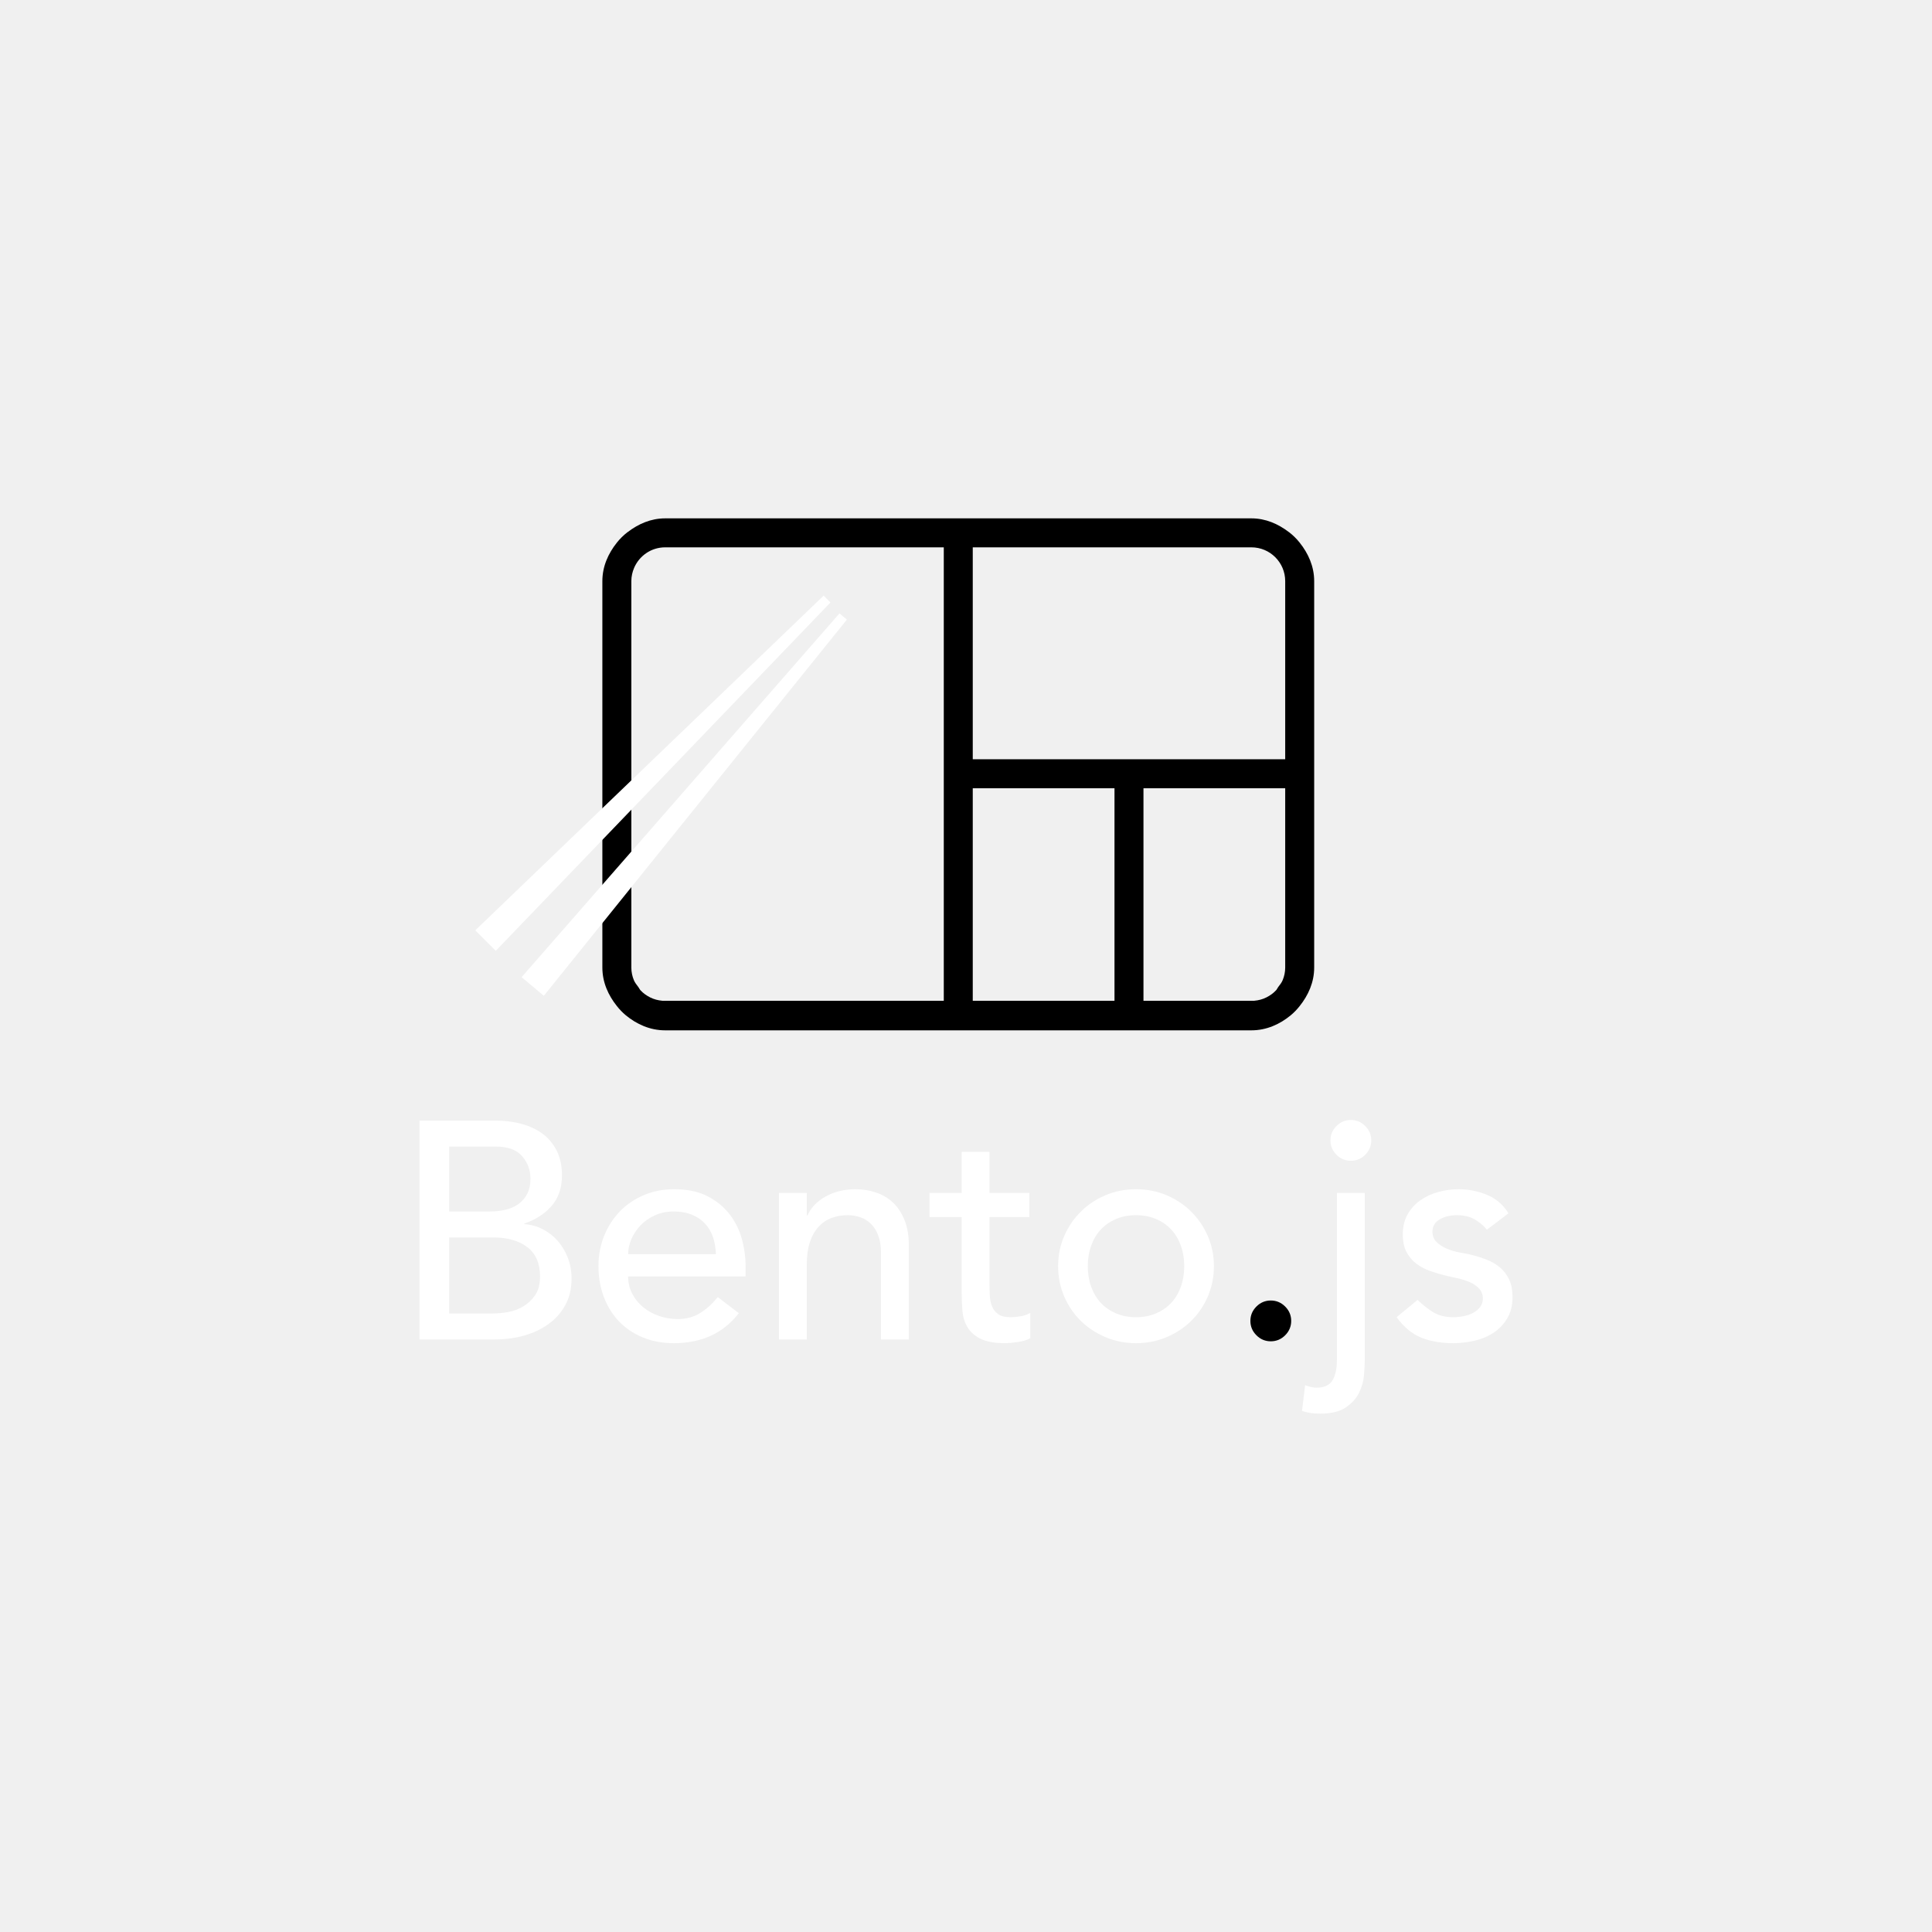
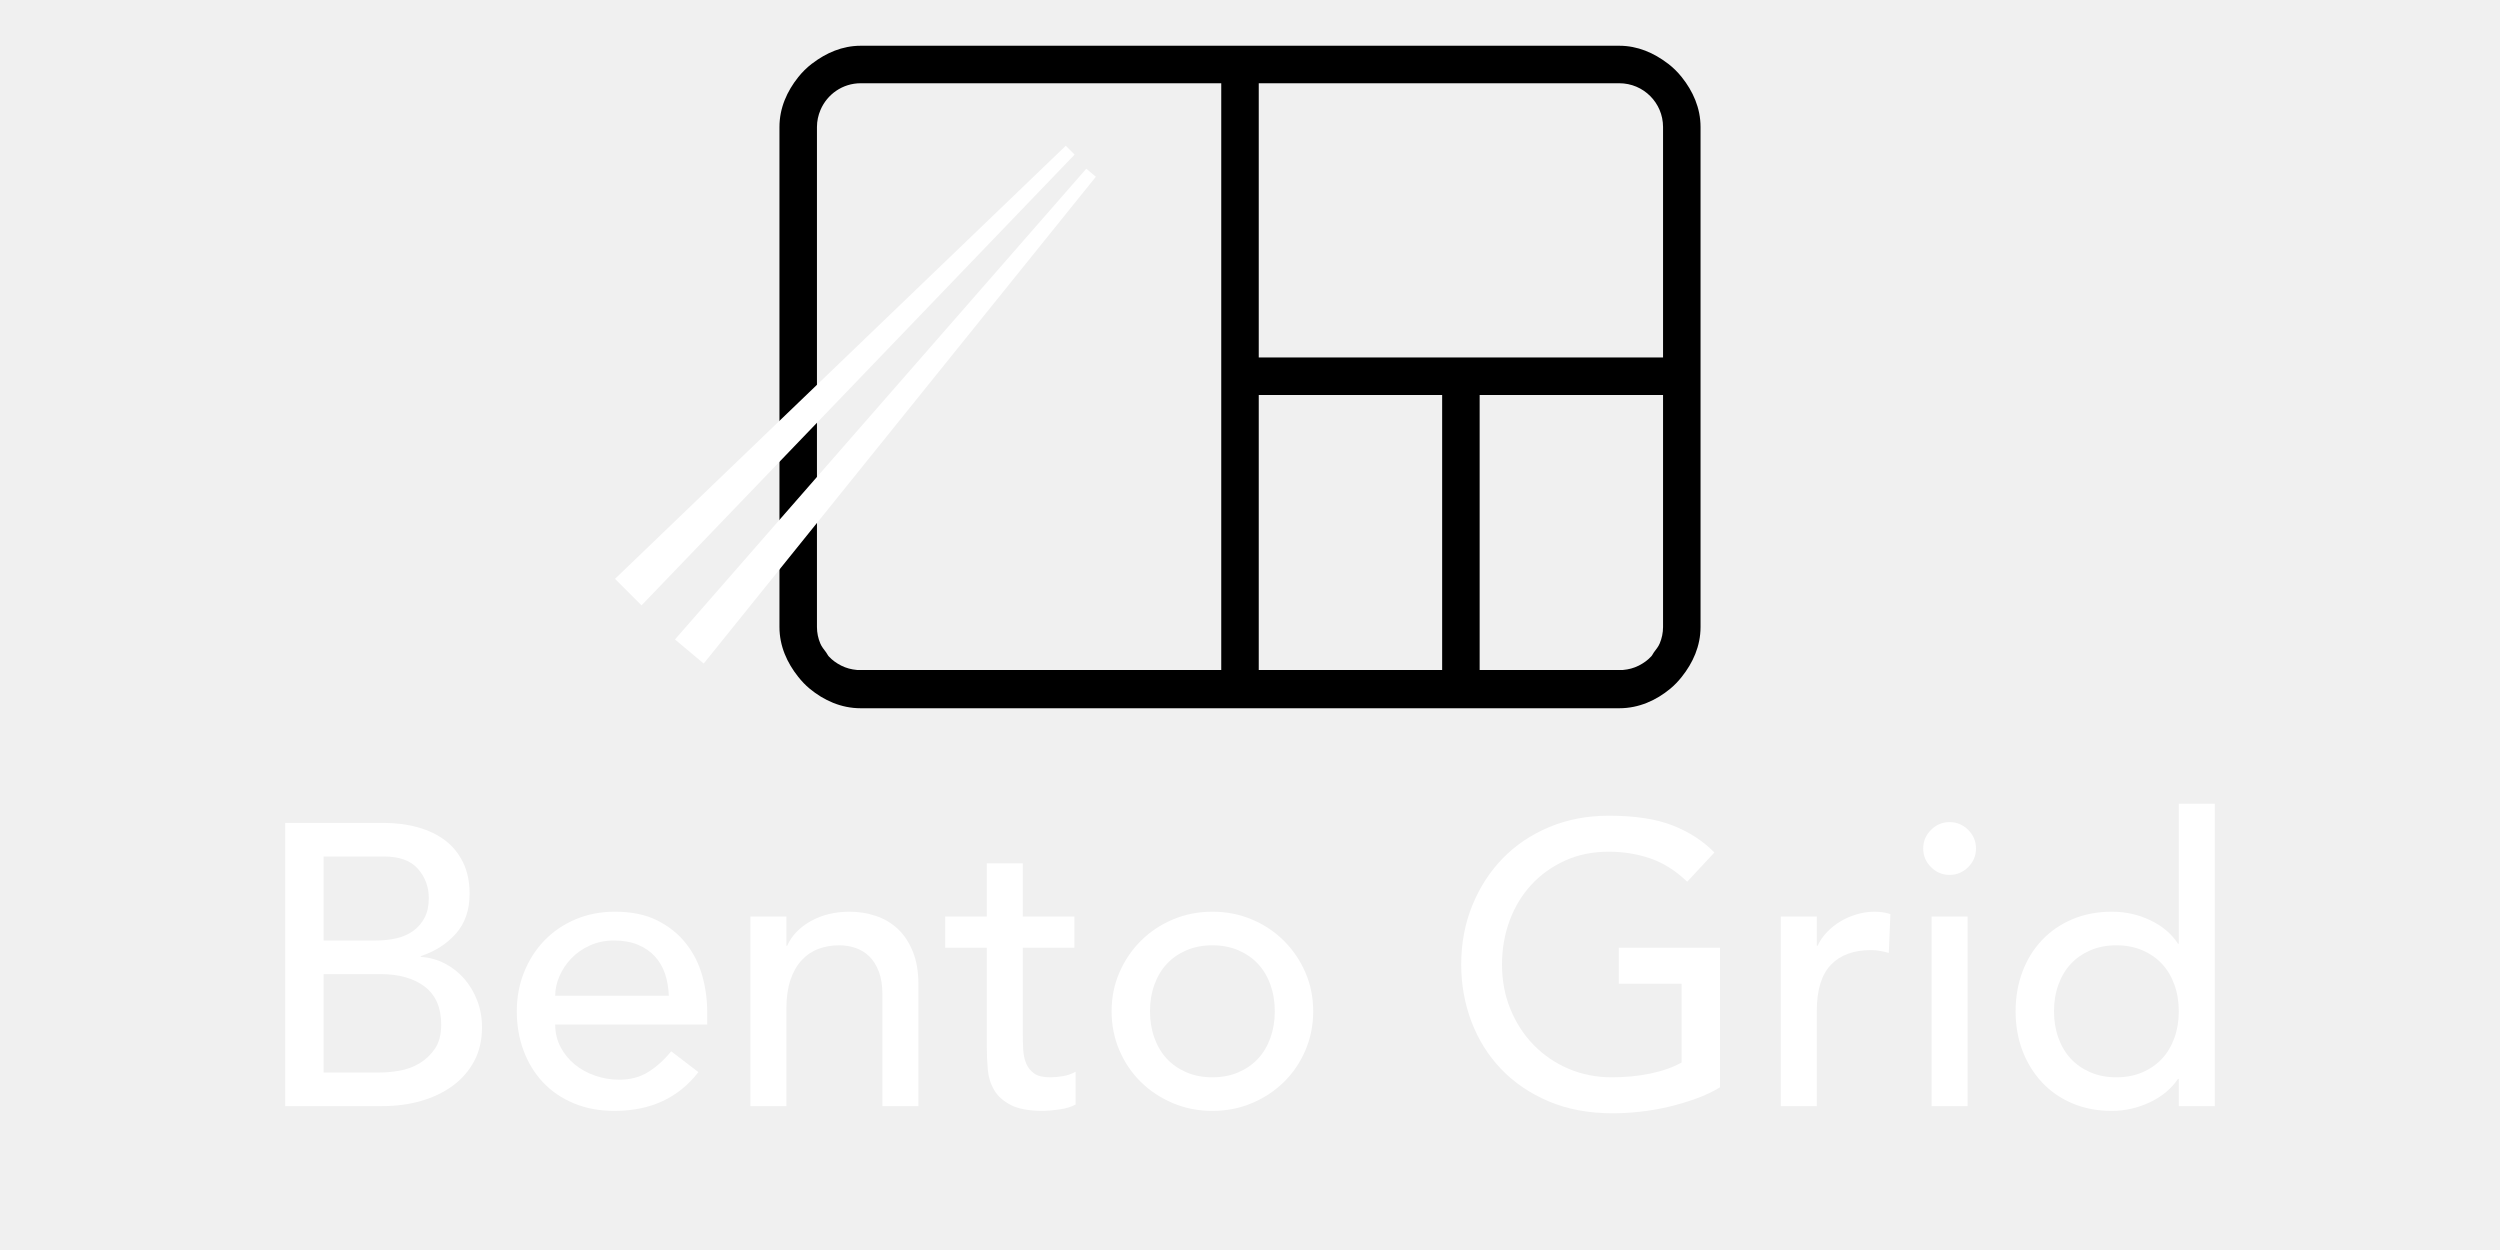
- <svg xmlns="http://www.w3.org/2000/svg" height="1024.0px" stroke-miterlimit="10" style="fill-rule:nonzero;clip-rule:evenodd;stroke-linecap:round;stroke-linejoin:round;" version="1.1" viewBox="0 0 1024 1024" width="1024.0px" xml:space="preserve">
+ <svg xmlns="http://www.w3.org/2000/svg" stroke-miterlimit="10" style="fill-rule:nonzero;clip-rule:evenodd;stroke-linecap:round;stroke-linejoin:round;" version="1.1" viewBox="0 256 1024 512" xml:space="preserve">
  <defs />
  <g id="Layer-1">
    <g opacity="1">
      <g opacity="1">
-         <g opacity="1">
-           <path d="M222.331 593.94L262.636 593.94C267.66 593.94 272.329 594.541 276.644 595.743C280.958 596.944 284.672 598.719 287.785 601.068C290.898 603.416 293.356 606.42 295.158 610.079C296.96 613.738 297.861 618.025 297.861 622.94C297.861 629.603 296.004 635.037 292.291 639.242C288.577 643.447 283.771 646.533 277.873 648.499L277.873 648.827C281.368 649.045 284.645 649.946 287.703 651.53C290.761 653.114 293.41 655.189 295.649 657.756C297.888 660.323 299.663 663.299 300.974 666.685C302.285 670.071 302.94 673.731 302.94 677.663C302.94 682.906 301.875 687.52 299.745 691.507C297.615 695.494 294.694 698.853 290.98 701.583C287.266 704.314 282.952 706.389 278.036 707.809C273.121 709.229 267.824 709.939 262.144 709.939L222.331 709.939L222.331 593.94ZM238.06 642.109L259.523 642.109C262.472 642.109 265.257 641.809 267.878 641.208C270.5 640.608 272.794 639.597 274.76 638.177C276.726 636.757 278.282 634.955 279.429 632.771C280.576 630.586 281.149 627.91 281.149 624.742C281.149 620.155 279.675 616.168 276.726 612.782C273.777 609.396 269.135 607.703 262.799 607.703L238.06 607.703L238.06 642.109ZM238.06 696.177L261.161 696.177C263.564 696.177 266.213 695.931 269.107 695.439C272.002 694.948 274.705 693.965 277.217 692.49C279.729 691.016 281.859 689.022 283.607 686.51C285.355 683.998 286.228 680.666 286.228 676.516C286.228 669.635 283.989 664.474 279.511 661.033C275.033 657.592 268.971 655.872 261.325 655.872L238.06 655.872L238.06 696.177Z" fill="#ffffff" fill-rule="nonzero" opacity="1" stroke="none" />
-           <path d="M332.923 676.516C332.923 679.902 333.66 682.988 335.135 685.773C336.609 688.558 338.548 690.934 340.951 692.9C343.354 694.866 346.139 696.395 349.307 697.487C352.474 698.58 355.751 699.126 359.137 699.126C363.725 699.126 367.712 698.061 371.098 695.931C374.484 693.801 377.597 690.988 380.436 687.493L391.578 696.013C383.386 706.608 371.917 711.905 357.171 711.905C351.055 711.905 345.511 710.868 340.541 708.792C335.572 706.717 331.366 703.85 327.926 700.191C324.485 696.532 321.836 692.217 319.98 687.247C318.123 682.278 317.194 676.898 317.194 671.109C317.194 665.32 318.205 659.941 320.225 654.971C322.246 650.001 325.031 645.687 328.581 642.028C332.131 638.368 336.364 635.501 341.279 633.426C346.194 631.351 351.546 630.313 357.335 630.313C364.216 630.313 370.033 631.514 374.784 633.917C379.535 636.32 383.44 639.461 386.499 643.338C389.557 647.216 391.769 651.585 393.134 656.445C394.499 661.306 395.182 666.249 395.182 671.273L395.182 676.516L332.923 676.516ZM379.453 664.719C379.344 661.443 378.825 658.439 377.897 655.708C376.969 652.977 375.576 650.602 373.719 648.581C371.862 646.56 369.541 644.977 366.756 643.83C363.971 642.683 360.721 642.109 357.007 642.109C353.403 642.109 350.099 642.792 347.095 644.157C344.091 645.523 341.552 647.298 339.476 649.482C337.401 651.667 335.79 654.097 334.643 656.773C333.496 659.449 332.923 662.098 332.923 664.719L379.453 664.719Z" fill="#ffffff" fill-rule="nonzero" opacity="1" stroke="none" />
-           <path d="M412.877 632.279L427.622 632.279L427.622 644.239L427.95 644.239C429.807 640.089 433.029 636.73 437.617 634.163C442.204 631.596 447.502 630.313 453.509 630.313C457.223 630.313 460.8 630.886 464.241 632.033C467.681 633.18 470.685 634.955 473.252 637.358C475.819 639.761 477.867 642.847 479.396 646.615C480.925 650.383 481.69 654.834 481.69 659.968L481.69 709.939L466.944 709.939L466.944 664.064C466.944 660.46 466.452 657.374 465.469 654.807C464.486 652.24 463.176 650.165 461.537 648.581C459.899 646.997 458.015 645.85 455.885 645.14C453.755 644.431 451.543 644.076 449.249 644.076C446.191 644.076 443.351 644.567 440.73 645.55C438.108 646.533 435.814 648.09 433.848 650.22C431.882 652.349 430.353 655.053 429.261 658.33C428.169 661.606 427.622 665.484 427.622 669.962L427.622 709.939L412.877 709.939L412.877 632.279Z" fill="#ffffff" fill-rule="nonzero" opacity="1" stroke="none" />
-           <path d="M545.587 645.059L524.452 645.059L524.452 680.284C524.452 682.469 524.506 684.626 524.616 686.756C524.725 688.886 525.135 690.797 525.844 692.49C526.554 694.183 527.647 695.549 529.121 696.586C530.596 697.624 532.753 698.143 535.593 698.143C537.341 698.143 539.143 697.979 541 697.651C542.857 697.324 544.55 696.723 546.079 695.849L546.079 709.284C544.331 710.267 542.065 710.95 539.279 711.332C536.494 711.714 534.337 711.905 532.808 711.905C527.128 711.905 522.732 711.113 519.619 709.53C516.506 707.946 514.212 705.898 512.737 703.386C511.263 700.873 510.389 698.061 510.116 694.948C509.843 691.835 509.706 688.695 509.706 685.527L509.706 645.059L492.667 645.059L492.667 632.279L509.706 632.279L509.706 610.488L524.452 610.488L524.452 632.279L545.587 632.279L545.587 645.059Z" fill="#ffffff" fill-rule="nonzero" opacity="1" stroke="none" />
-           <path d="M576.553 671.109C576.553 675.041 577.154 678.673 578.355 682.004C579.557 685.336 581.25 688.176 583.434 690.524C585.619 692.873 588.295 694.729 591.462 696.095C594.63 697.46 598.18 698.143 602.112 698.143C606.044 698.143 609.594 697.46 612.762 696.095C615.929 694.729 618.605 692.873 620.79 690.524C622.974 688.176 624.667 685.336 625.869 682.004C627.07 678.673 627.671 675.041 627.671 671.109C627.671 667.177 627.07 663.545 625.869 660.214C624.667 656.882 622.974 654.042 620.79 651.694C618.605 649.346 615.929 647.489 612.762 646.124C609.594 644.758 606.044 644.076 602.112 644.076C598.18 644.076 594.63 644.758 591.462 646.124C588.295 647.489 585.619 649.346 583.434 651.694C581.25 654.042 579.557 656.882 578.355 660.214C577.154 663.545 576.553 667.177 576.553 671.109ZM560.824 671.109C560.824 665.429 561.889 660.132 564.019 655.217C566.149 650.301 569.071 645.987 572.785 642.273C576.498 638.56 580.867 635.638 585.892 633.508C590.916 631.378 596.323 630.313 602.112 630.313C607.901 630.313 613.308 631.378 618.332 633.508C623.357 635.638 627.726 638.56 631.439 642.273C635.153 645.987 638.075 650.301 640.205 655.217C642.335 660.132 643.4 665.429 643.4 671.109C643.4 676.789 642.335 682.114 640.205 687.084C638.075 692.053 635.153 696.368 631.439 700.027C627.726 703.686 623.357 706.58 618.332 708.71C613.308 710.84 607.901 711.905 602.112 711.905C596.323 711.905 590.916 710.84 585.892 708.71C580.867 706.58 576.498 703.686 572.785 700.027C569.071 696.368 566.149 692.053 564.019 687.084C561.889 682.114 560.824 676.789 560.824 671.109Z" fill="#ffffff" fill-rule="nonzero" opacity="1" stroke="none" />
-           <path d="M673.546 710.922C670.597 710.922 668.058 709.857 665.928 707.727C663.798 705.597 662.733 703.058 662.733 700.109C662.733 697.16 663.798 694.62 665.928 692.49C668.058 690.36 670.597 689.295 673.546 689.295C676.495 689.295 679.035 690.36 681.165 692.49C683.295 694.62 684.36 697.16 684.36 700.109C684.36 703.058 683.295 705.597 681.165 707.727C679.035 709.857 676.495 710.922 673.546 710.922Z" fill="#000000" fill-rule="nonzero" opacity="1" stroke="none" />
-           <path d="M723.354 632.279L723.354 721.08C723.354 723.046 723.217 725.641 722.944 728.863C722.671 732.085 721.797 735.198 720.323 738.202C718.848 741.205 716.5 743.799 713.277 745.984C710.055 748.169 705.495 749.261 699.597 749.261C697.958 749.261 696.347 749.152 694.764 748.933C693.18 748.715 691.623 748.332 690.094 747.786L691.732 734.188C692.606 734.515 693.589 734.816 694.682 735.089C695.774 735.362 696.812 735.498 697.795 735.498C701.836 735.498 704.649 734.215 706.232 731.648C707.816 729.081 708.608 725.34 708.608 720.425L708.608 632.279L723.354 632.279ZM705.167 604.426C705.167 601.477 706.232 598.938 708.362 596.808C710.492 594.678 713.032 593.613 715.981 593.613C718.93 593.613 721.469 594.678 723.599 596.808C725.729 598.938 726.794 601.477 726.794 604.426C726.794 607.375 725.729 609.915 723.599 612.045C721.469 614.175 718.93 615.24 715.981 615.24C713.032 615.24 710.492 614.175 708.362 612.045C706.232 609.915 705.167 607.375 705.167 604.426Z" fill="#ffffff" fill-rule="nonzero" opacity="1" stroke="none" />
-           <path d="M788.07 651.776C786.323 649.591 784.166 647.762 781.599 646.287C779.032 644.813 775.892 644.076 772.178 644.076C768.683 644.076 765.652 644.813 763.085 646.287C760.518 647.762 759.235 649.919 759.235 652.759C759.235 655.053 759.972 656.91 761.446 658.33C762.921 659.75 764.669 660.896 766.689 661.77C768.71 662.644 770.867 663.299 773.161 663.736C775.455 664.173 777.421 664.556 779.059 664.883C782.227 665.648 785.203 666.576 787.988 667.668C790.774 668.761 793.177 670.181 795.197 671.928C797.218 673.676 798.802 675.806 799.949 678.318C801.096 680.83 801.669 683.889 801.669 687.493C801.669 691.862 800.741 695.603 798.884 698.716C797.027 701.829 794.624 704.369 791.675 706.335C788.726 708.301 785.367 709.721 781.599 710.595C777.83 711.468 774.035 711.905 770.212 711.905C763.767 711.905 758.115 710.922 753.254 708.956C748.394 706.99 744.052 703.386 740.229 698.143L751.37 688.968C753.773 691.371 756.449 693.501 759.398 695.357C762.348 697.214 765.952 698.143 770.212 698.143C772.069 698.143 773.953 697.952 775.864 697.569C777.776 697.187 779.469 696.586 780.943 695.767C782.418 694.948 783.619 693.91 784.548 692.654C785.476 691.398 785.94 689.951 785.94 688.312C785.94 686.128 785.258 684.326 783.892 682.906C782.527 681.486 780.889 680.366 778.977 679.547C777.066 678.728 775.045 678.072 772.915 677.581C770.785 677.089 768.901 676.68 767.263 676.352C764.095 675.587 761.091 674.714 758.252 673.731C755.412 672.748 752.899 671.437 750.715 669.798C748.53 668.16 746.783 666.085 745.472 663.572C744.161 661.06 743.506 657.947 743.506 654.234C743.506 650.192 744.352 646.67 746.045 643.666C747.738 640.662 749.978 638.177 752.763 636.211C755.548 634.245 758.716 632.771 762.266 631.788C765.815 630.804 769.393 630.313 772.997 630.313C778.24 630.313 783.264 631.296 788.07 633.262C792.876 635.228 796.699 638.505 799.539 643.092L788.07 651.776Z" fill="#ffffff" fill-rule="nonzero" opacity="1" stroke="none" />
-         </g>
        <g opacity="1">
          <path d="M352.544 274.739C344.995 274.739 338.359 277.692 332.784 281.939C332.707 281.998 332.62 282.04 332.544 282.099C330.421 283.739 328.616 285.522 326.944 287.619C322.411 293.306 319.264 300.182 319.264 308.019C319.264 309.619 319.264 511.219 319.264 512.819C319.264 520.656 322.411 527.533 326.944 533.219C328.388 535.031 329.878 536.624 331.664 538.099C337.418 542.851 344.499 546.099 352.544 546.099L663.264 546.099C671.309 546.099 678.39 542.851 684.144 538.099C685.93 536.624 687.419 535.031 688.864 533.219C693.397 527.533 696.544 520.656 696.544 512.819L696.544 308.019C696.544 300.182 693.397 293.305 688.864 287.619C687.193 285.522 685.387 283.739 683.264 282.099C683.188 282.04 683.101 281.997 683.024 281.939C677.449 277.692 670.813 274.739 663.264 274.739L352.544 274.739ZM352.544 290.099L500.224 290.099L500.224 530.419L351.024 530.419C348.727 530.215 346.589 529.647 344.624 528.659C344.57 528.633 344.517 528.606 344.464 528.579C342.6 527.618 340.916 526.424 339.504 524.899C339.04 524.414 338.79 523.754 338.384 523.219C337.511 522.034 336.547 520.922 335.984 519.539C335.118 517.469 334.624 515.222 334.624 512.819C334.624 511.219 334.624 309.619 334.624 308.019C334.624 305.545 335.157 303.203 336.064 301.059C338.784 294.627 345.122 290.099 352.544 290.099ZM515.584 290.099L663.264 290.099C673.161 290.099 681.185 298.122 681.184 308.019L681.184 402.419L515.584 402.419C515.584 387.427 515.584 305.472 515.584 290.099ZM515.584 417.779L590.704 417.779L590.704 530.419L515.584 530.419C515.584 515.385 515.584 432.814 515.584 417.779ZM606.064 417.779L681.184 417.779L681.184 512.819C681.184 515.222 680.69 517.469 679.824 519.539C679.262 520.922 678.296 522.034 677.424 523.219C677.04 523.724 676.82 524.358 676.384 524.819C676.359 524.847 676.329 524.872 676.304 524.899C674.892 526.424 673.209 527.618 671.344 528.579C671.291 528.606 671.238 528.633 671.184 528.659C669.219 529.647 667.081 530.215 664.784 530.419L606.064 530.419C606.064 515.385 606.064 432.814 606.064 417.779Z" fill="#000000" fill-rule="nonzero" opacity="1" stroke="none" />
          <g opacity="1">
            <path d="M436.544 315.699L440.164 319.32L262.765 503.959L251.904 493.098L436.544 315.699Z" fill="#ffffff" fill-rule="nonzero" opacity="1" stroke="none" />
            <path d="M444.943 325.103L448.865 328.394L288.234 527.793L276.467 517.919L444.943 325.103Z" fill="#ffffff" fill-rule="nonzero" opacity="1" stroke="none" />
          </g>
        </g>
      </g>
    </g>
+     <g opacity="1">
+       <path d="M116.818 593.061L157.123 593.061C162.147 593.061 166.816 593.662 171.131 594.864C175.445 596.065 179.159 597.84 182.272 600.188C185.385 602.537 187.843 605.54 189.645 609.2C191.447 612.859 192.348 617.146 192.348 622.061C192.348 628.724 190.491 634.158 186.778 638.363C183.064 642.568 178.258 645.654 172.36 647.62L172.36 647.948C175.855 648.166 179.132 649.067 182.19 650.651C185.248 652.235 187.897 654.31 190.136 656.877C192.375 659.444 194.15 662.42 195.461 665.806C196.772 669.192 197.427 672.851 197.427 676.784C197.427 682.026 196.362 686.641 194.232 690.628C192.102 694.615 189.181 697.974 185.467 700.704C181.753 703.435 177.439 705.51 172.524 706.93C167.608 708.35 162.311 709.06 156.631 709.06L116.818 709.06L116.818 593.061ZM132.547 641.23L154.01 641.23C156.959 641.23 159.744 640.93 162.365 640.329C164.987 639.728 167.281 638.718 169.247 637.298C171.213 635.878 172.769 634.076 173.916 631.891C175.063 629.707 175.636 627.031 175.636 623.863C175.636 619.276 174.162 615.289 171.213 611.903C168.264 608.517 163.622 606.824 157.286 606.824L132.547 606.824L132.547 641.23ZM132.547 695.297L155.648 695.297C158.051 695.297 160.7 695.052 163.594 694.56C166.489 694.069 169.192 693.086 171.704 691.611C174.217 690.137 176.346 688.143 178.094 685.631C179.842 683.119 180.716 679.787 180.716 675.637C180.716 668.755 178.476 663.594 173.998 660.154C169.52 656.713 163.458 654.993 155.812 654.993L132.547 654.993L132.547 695.297Z" fill="#ffffff" fill-rule="nonzero" opacity="1" stroke="none" />
+       <path d="M227.41 675.637C227.41 679.023 228.147 682.108 229.622 684.894C231.096 687.679 233.035 690.055 235.438 692.021C237.841 693.987 240.626 695.516 243.794 696.608C246.961 697.7 250.238 698.247 253.624 698.247C258.212 698.247 262.199 697.182 265.585 695.052C268.971 692.922 272.084 690.109 274.924 686.614L286.065 695.134C277.873 705.729 266.404 711.026 251.658 711.026C245.542 711.026 239.998 709.988 235.028 707.913C230.059 705.838 225.853 702.971 222.413 699.312C218.972 695.652 216.323 691.338 214.467 686.368C212.61 681.398 211.681 676.019 211.681 670.23C211.681 664.441 212.692 659.062 214.712 654.092C216.733 649.122 219.518 644.807 223.068 641.148C226.618 637.489 230.851 634.622 235.766 632.547C240.681 630.471 246.033 629.434 251.822 629.434C258.703 629.434 264.52 630.635 269.271 633.038C274.022 635.441 277.927 638.582 280.986 642.459C284.044 646.337 286.256 650.706 287.621 655.566C288.986 660.427 289.669 665.369 289.669 670.394L289.669 675.637L227.41 675.637ZM273.94 663.84C273.831 660.563 273.312 657.56 272.384 654.829C271.456 652.098 270.063 649.723 268.206 647.702C266.349 645.681 264.028 644.097 261.243 642.951C258.458 641.804 255.208 641.23 251.494 641.23C247.89 641.23 244.586 641.913 241.582 643.278C238.578 644.644 236.039 646.419 233.964 648.603C231.888 650.788 230.277 653.218 229.13 655.894C227.983 658.57 227.41 661.219 227.41 663.84L273.94 663.84Z" fill="#ffffff" fill-rule="nonzero" opacity="1" stroke="none" />
+       <path d="M307.364 631.4L322.109 631.4L322.109 643.36L322.437 643.36C324.294 639.21 327.516 635.851 332.104 633.284C336.691 630.717 341.989 629.434 347.996 629.434C351.71 629.434 355.287 630.007 358.728 631.154C362.168 632.301 365.172 634.076 367.739 636.479C370.306 638.882 372.354 641.968 373.883 645.736C375.412 649.504 376.177 653.955 376.177 659.089L376.177 709.06L361.431 709.06L361.431 663.185C361.431 659.58 360.94 656.495 359.956 653.928C358.973 651.361 357.663 649.286 356.024 647.702C354.386 646.118 352.502 644.971 350.372 644.261C348.242 643.551 346.03 643.196 343.736 643.196C340.678 643.196 337.838 643.688 335.217 644.671C332.595 645.654 330.301 647.21 328.335 649.34C326.369 651.47 324.84 654.174 323.748 657.45C322.656 660.727 322.109 664.605 322.109 669.083L322.109 709.06L307.364 709.06L307.364 631.4Z" fill="#ffffff" fill-rule="nonzero" opacity="1" stroke="none" />
+       <path d="M440.074 644.179L418.939 644.179L418.939 679.405C418.939 681.59 418.993 683.747 419.103 685.877C419.212 688.007 419.622 689.918 420.332 691.611C421.041 693.304 422.134 694.669 423.608 695.707C425.083 696.745 427.24 697.264 430.08 697.264C431.828 697.264 433.63 697.1 435.487 696.772C437.344 696.444 439.037 695.844 440.566 694.97L440.566 708.405C438.818 709.388 436.552 710.07 433.766 710.453C430.981 710.835 428.824 711.026 427.295 711.026C421.615 711.026 417.219 710.234 414.106 708.65C410.993 707.067 408.699 705.019 407.224 702.506C405.75 699.994 404.876 697.182 404.603 694.069C404.33 690.956 404.193 687.815 404.193 684.648L404.193 644.179L387.154 644.179L387.154 631.4L404.193 631.4L404.193 609.609L418.939 609.609L418.939 631.4L440.074 631.4L440.074 644.179Z" fill="#ffffff" fill-rule="nonzero" opacity="1" stroke="none" />
+       <path d="M471.04 670.23C471.04 674.162 471.641 677.794 472.842 681.125C474.044 684.457 475.737 687.297 477.921 689.645C480.106 691.993 482.782 693.85 485.949 695.216C489.117 696.581 492.667 697.264 496.599 697.264C500.531 697.264 504.081 696.581 507.249 695.216C510.416 693.85 513.092 691.993 515.277 689.645C517.461 687.297 519.154 684.457 520.356 681.125C521.557 677.794 522.158 674.162 522.158 670.23C522.158 666.298 521.557 662.666 520.356 659.335C519.154 656.003 517.461 653.163 515.277 650.815C513.092 648.467 510.416 646.61 507.249 645.244C504.081 643.879 500.531 643.196 496.599 643.196C492.667 643.196 489.117 643.879 485.949 645.244C482.782 646.61 480.106 648.467 477.921 650.815C475.737 653.163 474.044 656.003 472.842 659.335C471.641 662.666 471.04 666.298 471.04 670.23ZM455.311 670.23C455.311 664.55 456.376 659.253 458.506 654.337C460.636 649.422 463.558 645.108 467.272 641.394C470.985 637.68 475.354 634.759 480.379 632.629C485.403 630.499 490.81 629.434 496.599 629.434C502.388 629.434 507.795 630.499 512.819 632.629C517.844 634.759 522.213 637.68 525.926 641.394C529.64 645.108 532.562 649.422 534.692 654.337C536.822 659.253 537.887 664.55 537.887 670.23C537.887 675.91 536.822 681.235 534.692 686.204C532.562 691.174 529.64 695.489 525.926 699.148C522.213 702.807 517.844 705.701 512.819 707.831C507.795 709.961 502.388 711.026 496.599 711.026C490.81 711.026 485.403 709.961 480.379 707.831C475.354 705.701 470.985 702.807 467.272 699.148C463.558 695.489 460.636 691.174 458.506 686.204C456.376 681.235 455.311 675.91 455.311 670.23Z" fill="#ffffff" fill-rule="nonzero" opacity="1" stroke="none" />
+       <path d="M704.512 644.179L704.512 701.36C701.672 703.107 698.45 704.636 694.845 705.947C691.241 707.258 687.5 708.377 683.622 709.306C679.745 710.234 675.813 710.917 671.826 711.354C667.839 711.791 664.098 712.009 660.603 712.009C650.772 712.009 642.007 710.371 634.307 707.094C626.606 703.817 620.107 699.393 614.81 693.823C609.512 688.252 605.471 681.781 602.685 674.408C599.9 667.035 598.508 659.253 598.508 651.061C598.508 642.432 600.009 634.404 603.013 626.976C606.017 619.549 610.167 613.104 615.465 607.643C620.762 602.182 627.125 597.895 634.552 594.782C641.98 591.669 650.117 590.112 658.964 590.112C669.669 590.112 678.407 591.45 685.179 594.126C691.951 596.802 697.631 600.489 702.218 605.185L691.077 617.146C686.271 612.558 681.192 609.363 675.84 607.561C670.488 605.759 664.863 604.858 658.964 604.858C652.302 604.858 646.294 606.087 640.942 608.544C635.59 611.002 631.002 614.306 627.18 618.457C623.357 622.607 620.407 627.495 618.332 633.12C616.257 638.745 615.219 644.726 615.219 651.061C615.219 657.614 616.366 663.704 618.66 669.329C620.954 674.954 624.121 679.842 628.163 683.993C632.204 688.143 636.955 691.393 642.417 693.741C647.878 696.089 653.831 697.264 660.275 697.264C665.846 697.264 671.116 696.745 676.086 695.707C681.056 694.669 685.288 693.168 688.783 691.201L688.783 658.925L663.06 658.925L663.06 644.179L704.512 644.179Z" fill="#ffffff" fill-rule="nonzero" opacity="1" stroke="none" />
+       <path d="M729.416 631.4L744.161 631.4L744.161 643.36L744.489 643.36C745.472 641.285 746.783 639.401 748.421 637.708C750.06 636.015 751.889 634.567 753.91 633.366C755.93 632.164 758.142 631.209 760.545 630.499C762.948 629.789 765.351 629.434 767.754 629.434C770.157 629.434 772.342 629.761 774.308 630.417L773.652 646.309C772.451 645.982 771.249 645.709 770.048 645.49C768.847 645.272 767.645 645.162 766.444 645.162C759.235 645.162 753.719 647.183 749.896 651.225C746.073 655.266 744.161 661.546 744.161 670.066L744.161 709.06L729.416 709.06L729.416 631.4Z" fill="#ffffff" fill-rule="nonzero" opacity="1" stroke="none" />
+       <path d="M791.183 631.4L805.929 631.4L805.929 709.06L791.183 709.06L791.183 631.4ZM787.743 603.547C787.743 600.598 788.808 598.058 790.938 595.929C793.068 593.799 795.607 592.734 798.556 592.734C801.505 592.734 804.045 593.799 806.175 595.929C808.305 598.058 809.37 600.598 809.37 603.547C809.37 606.496 808.305 609.036 806.175 611.166C804.045 613.296 801.505 614.361 798.556 614.361C795.607 614.361 793.068 613.296 790.938 611.166C788.808 609.036 787.743 606.496 787.743 603.547Z" fill="#ffffff" fill-rule="nonzero" opacity="1" stroke="none" />
+       <path d="M907.182 709.06L892.436 709.06L892.436 697.919L892.109 697.919C889.269 702.07 885.364 705.292 880.394 707.585C875.424 709.879 870.318 711.026 865.075 711.026C859.068 711.026 853.634 709.988 848.773 707.913C843.913 705.838 839.762 702.943 836.321 699.23C832.881 695.516 830.232 691.201 828.375 686.286C826.518 681.371 825.59 676.019 825.59 670.23C825.59 664.441 826.518 659.062 828.375 654.092C830.232 649.122 832.881 644.807 836.321 641.148C839.762 637.489 843.913 634.622 848.773 632.547C853.634 630.471 859.068 629.434 865.075 629.434C870.646 629.434 875.889 630.608 880.804 632.956C885.719 635.305 889.487 638.5 892.109 642.541L892.436 642.541L892.436 585.197L907.182 585.197L907.182 709.06ZM866.877 697.264C870.81 697.264 874.359 696.581 877.527 695.216C880.695 693.85 883.371 691.993 885.555 689.645C887.74 687.297 889.433 684.457 890.634 681.125C891.836 677.794 892.436 674.162 892.436 670.23C892.436 666.298 891.836 662.666 890.634 659.335C889.433 656.003 887.74 653.163 885.555 650.815C883.371 648.467 880.695 646.61 877.527 645.244C874.359 643.879 870.81 643.196 866.877 643.196C862.945 643.196 859.395 643.879 856.228 645.244C853.06 646.61 850.384 648.467 848.2 650.815C846.015 653.163 844.322 656.003 843.121 659.335C841.919 662.666 841.318 666.298 841.318 670.23C841.318 674.162 841.919 677.794 843.121 681.125C844.322 684.457 846.015 687.297 848.2 689.645C850.384 691.993 853.06 693.85 856.228 695.216C859.395 696.581 862.945 697.264 866.877 697.264Z" fill="#ffffff" fill-rule="nonzero" opacity="1" stroke="none" />
+     </g>
  </g>
</svg>
